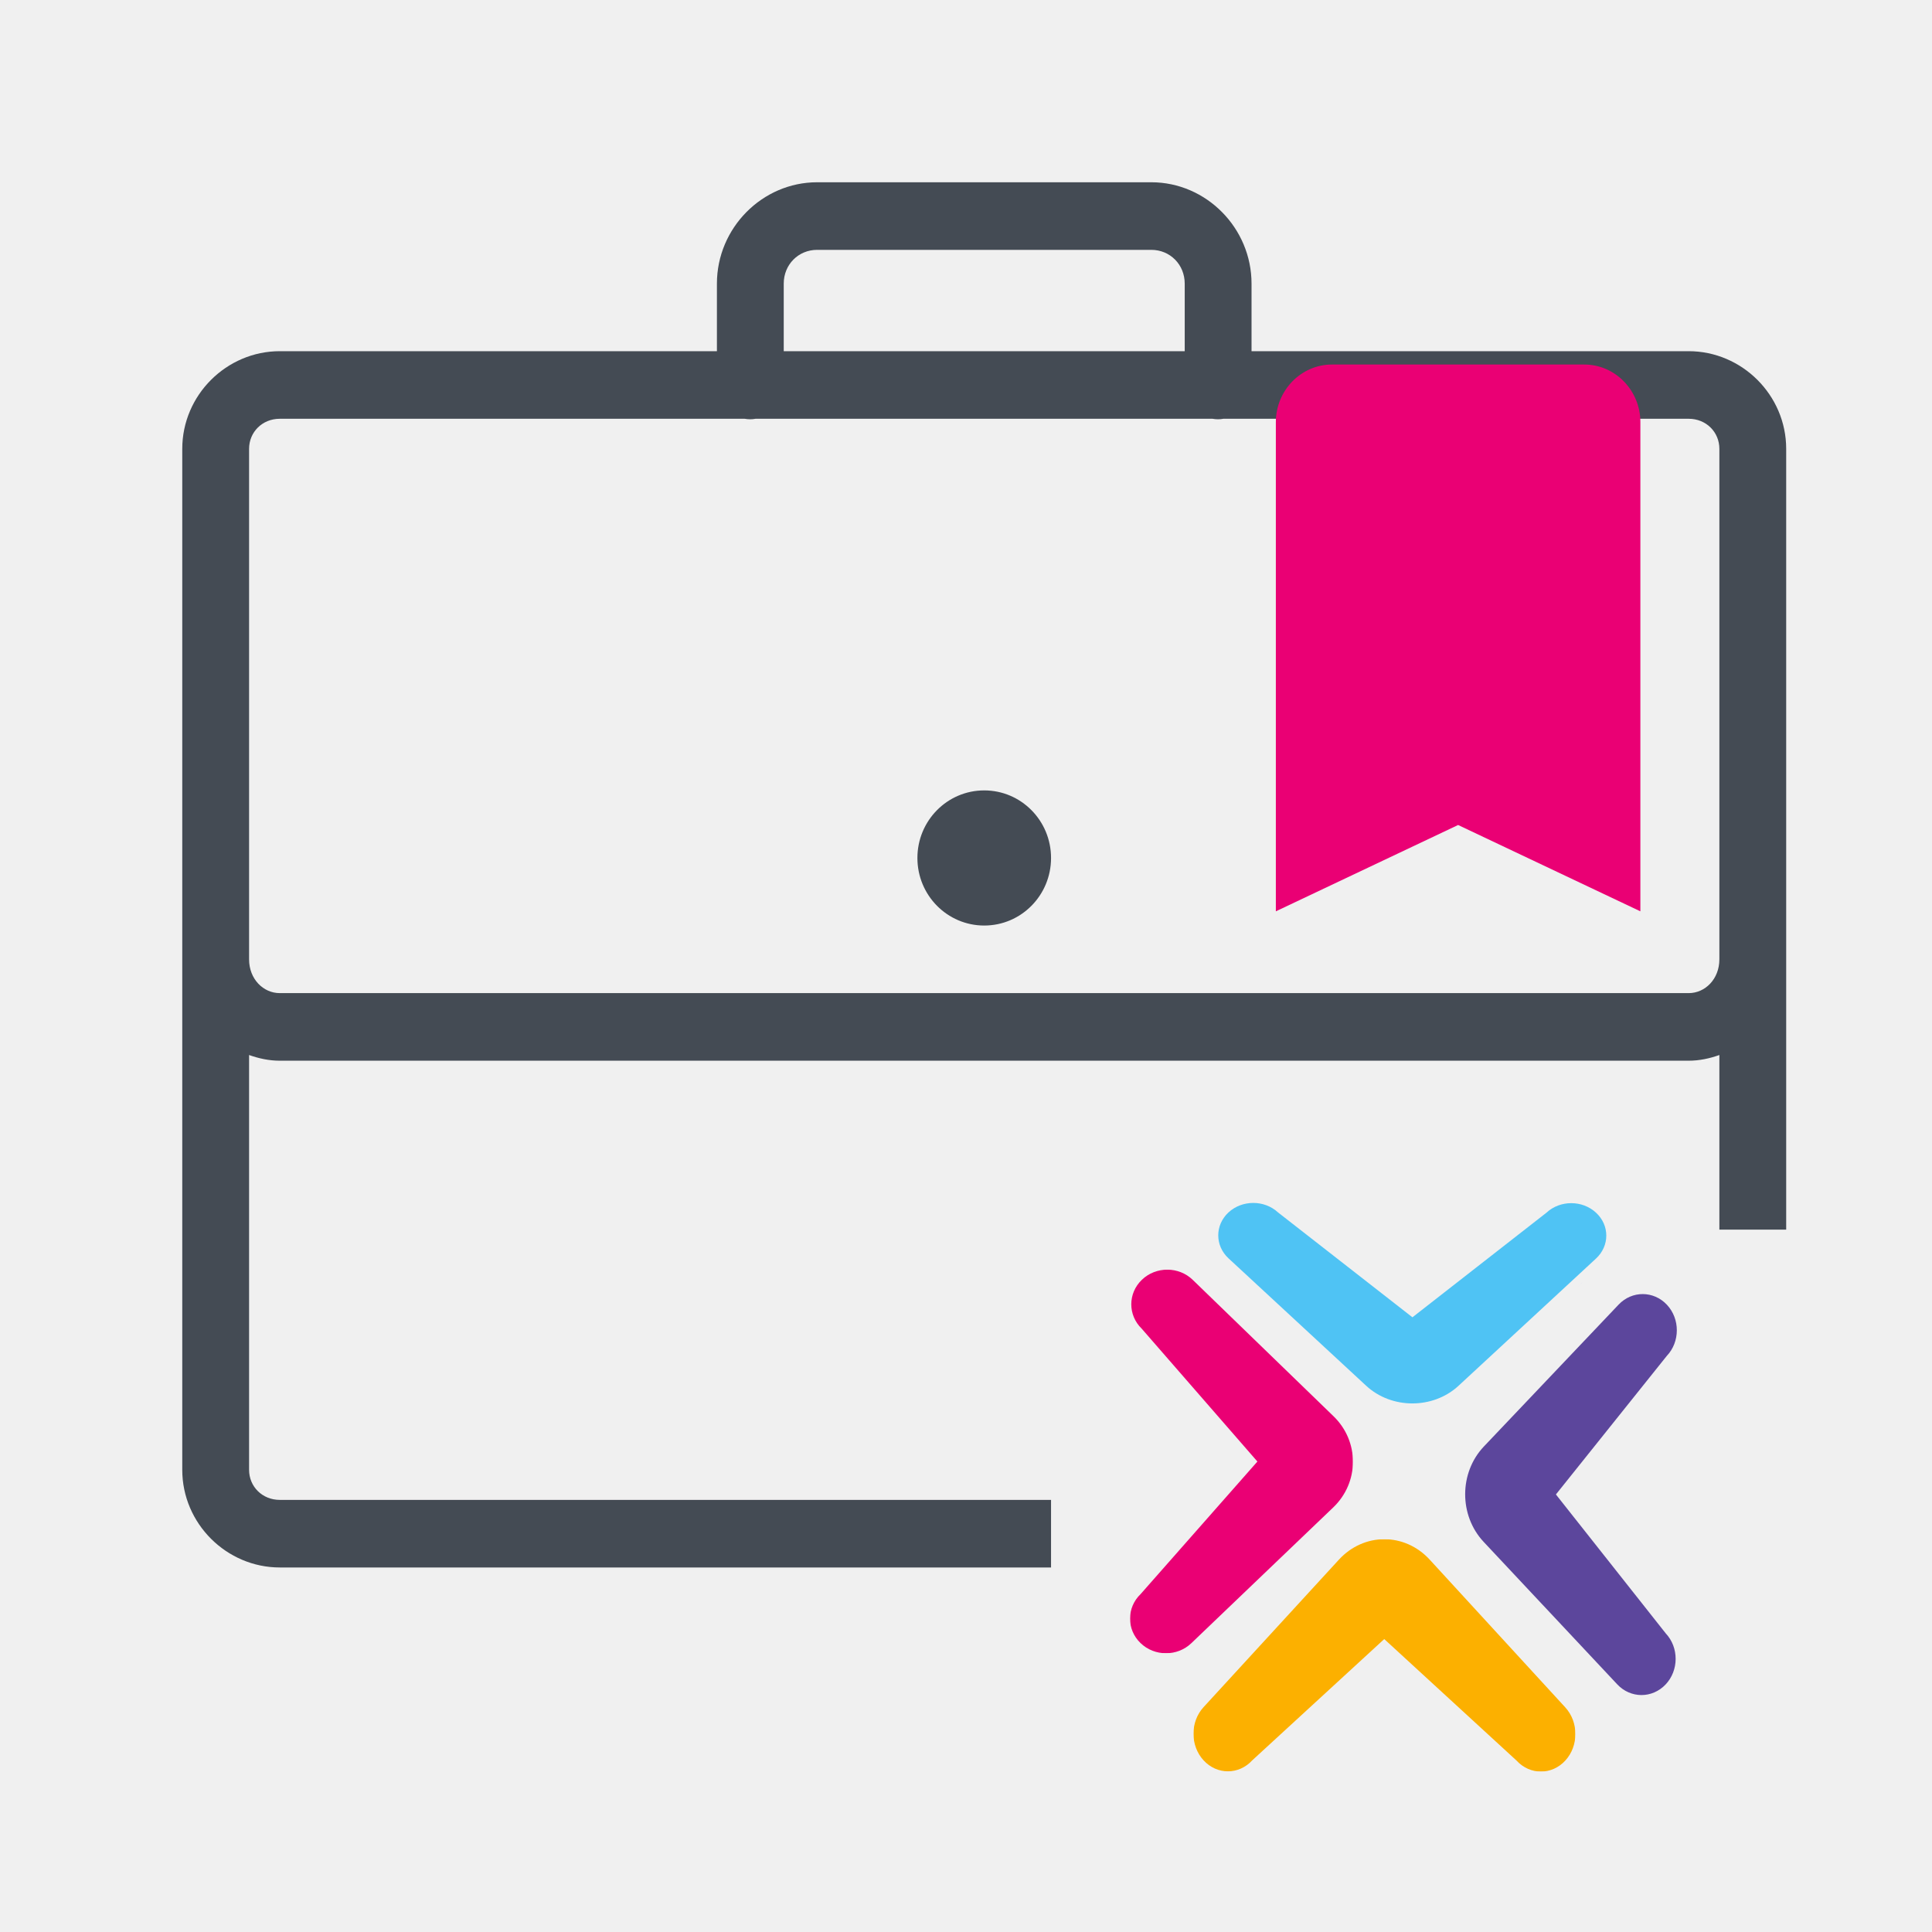
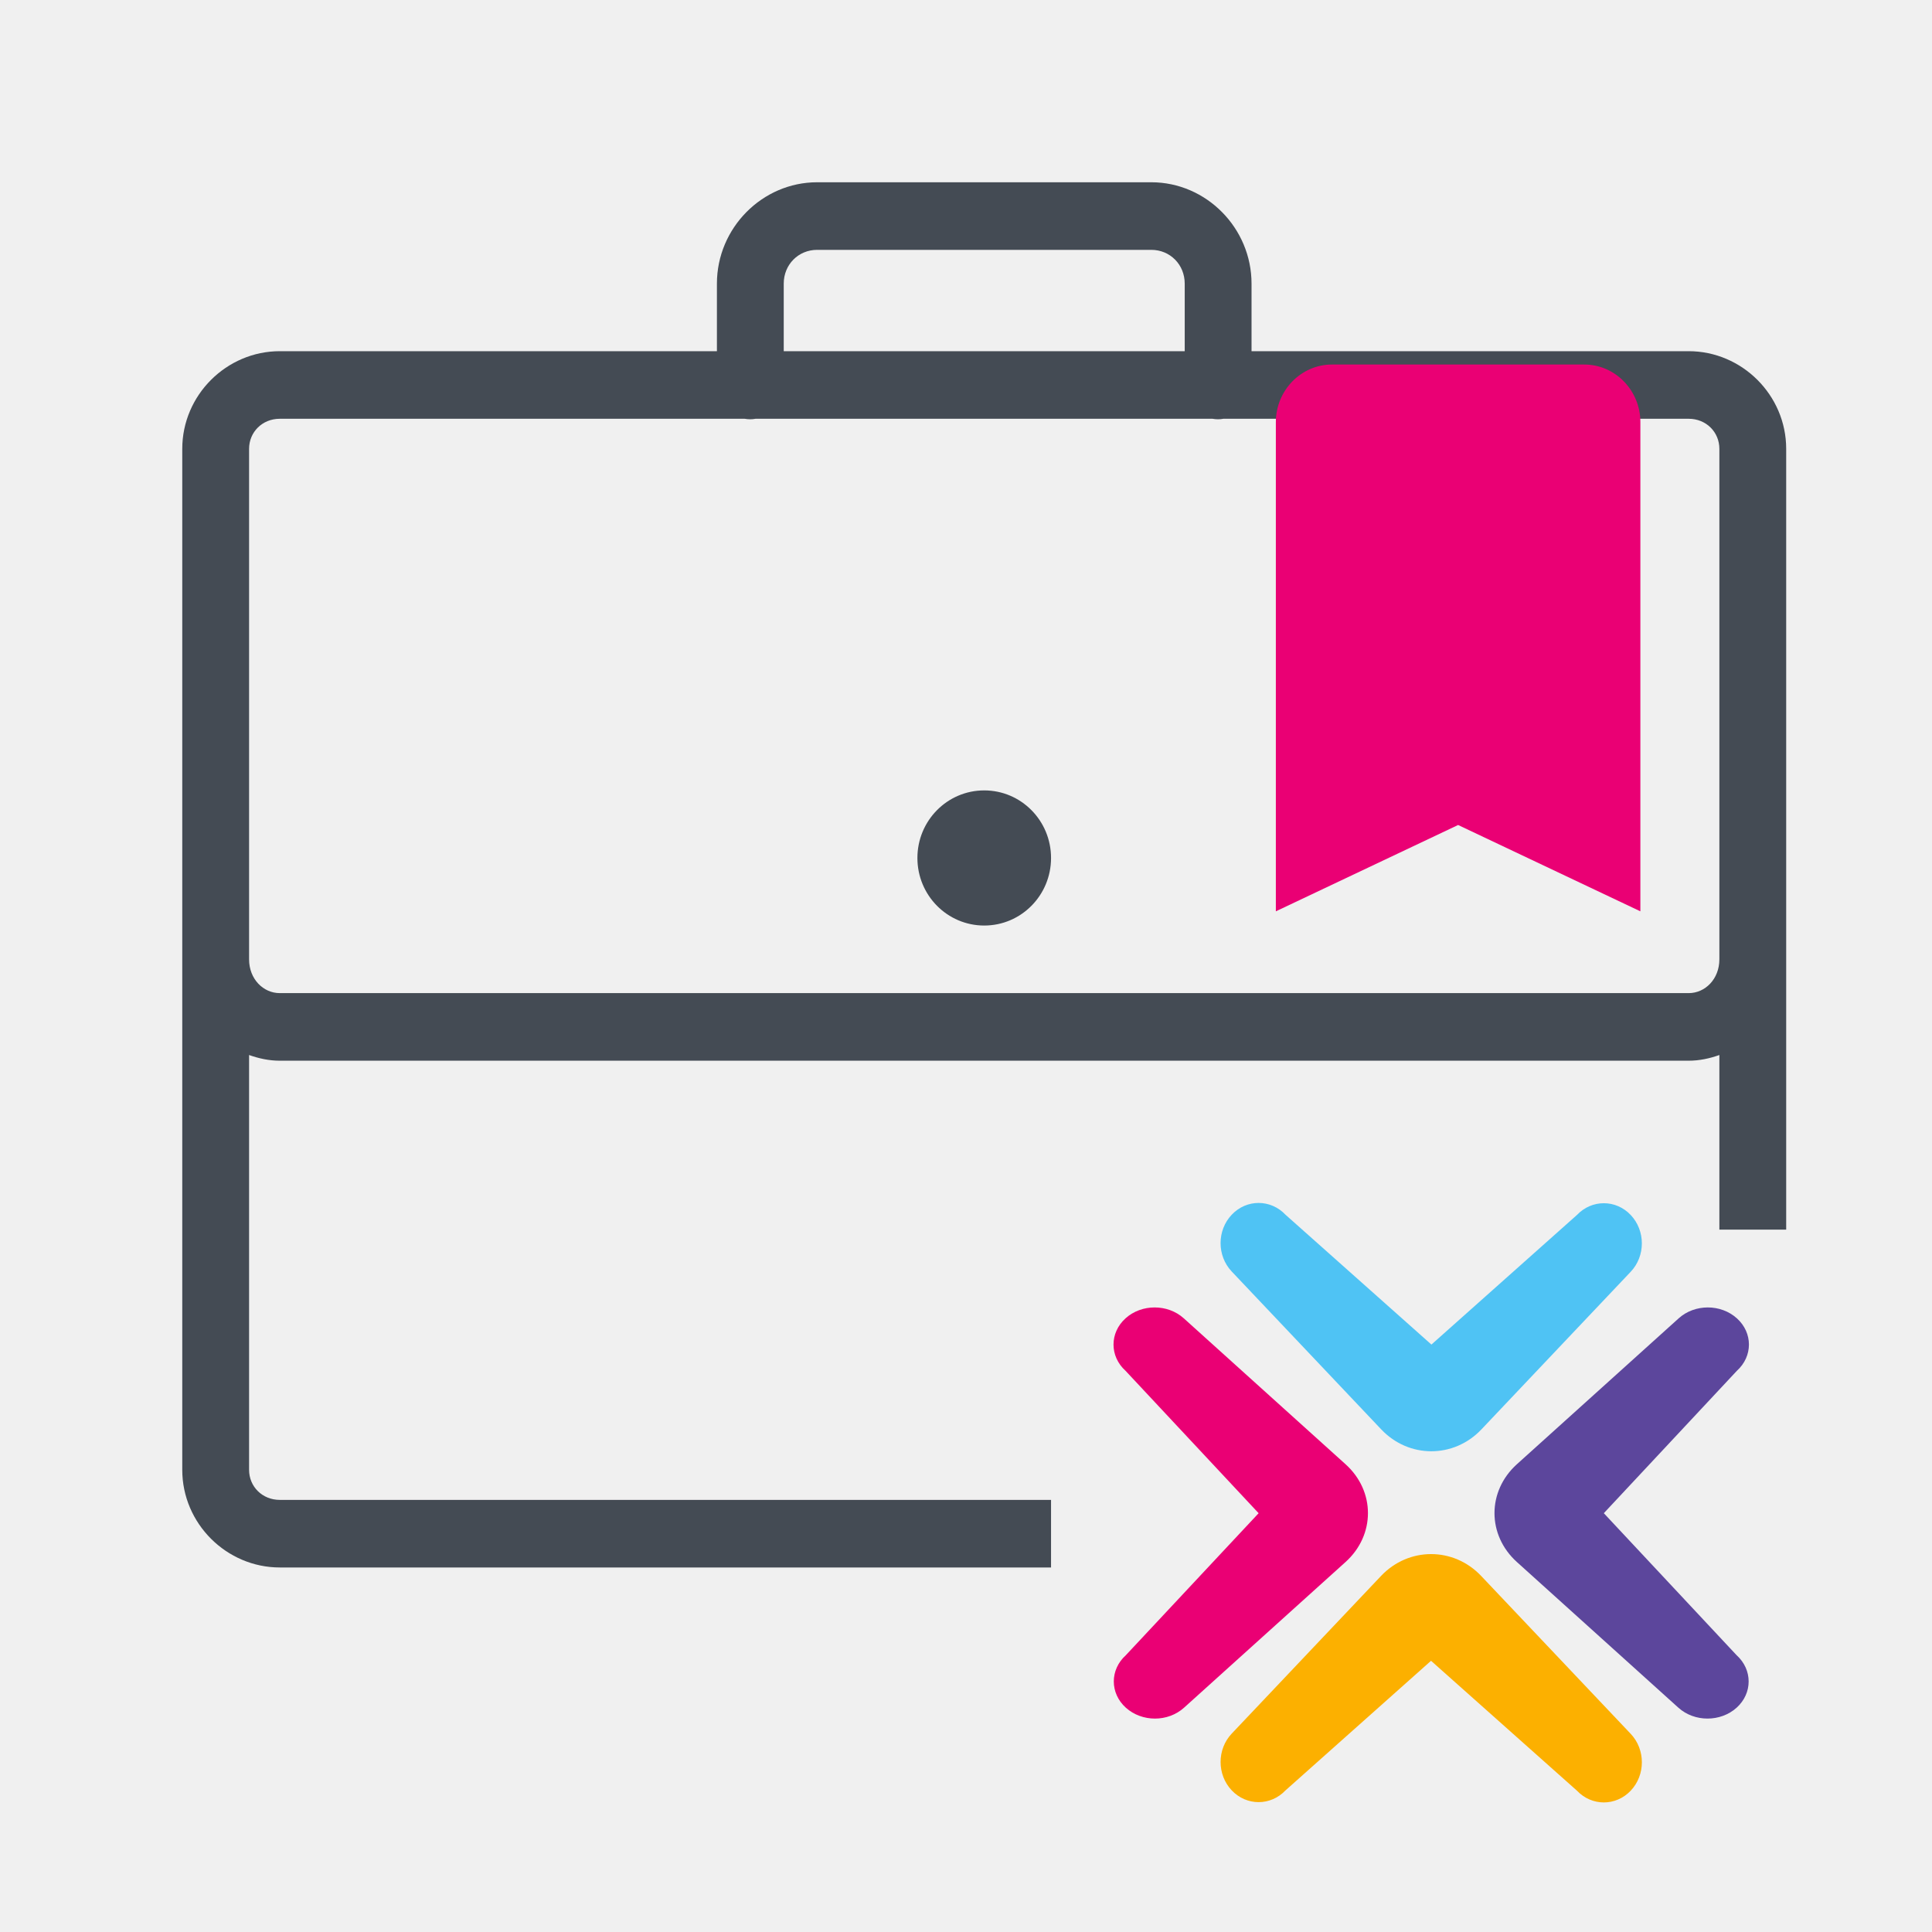
- <svg xmlns="http://www.w3.org/2000/svg" xmlns:xlink="http://www.w3.org/1999/xlink" width="53px" height="53px" viewBox="0 0 53 53" version="1.1">
-   <defs>
-     <polygon id="path-1" points="0.288 0.225 10.766 0.225 10.766 6.599 0.288 6.599" />
-     <polygon id="path-3" points="0 0.33 6.115 0.33 6.115 10.853 0 10.853" />
-   </defs>
+ <svg xmlns="http://www.w3.org/2000/svg" width="53px" height="53px" viewBox="0 0 53 53" version="1.1">
  <g id="Icon-/-Careers-PriceTravel" stroke="none" stroke-width="1" fill="none" fill-rule="evenodd">
    <g id="icons8-new_job" transform="translate(5, 5)" fill="#444B54" fill-rule="nonzero">
      <path d="M17.417,0 C15.909,0 14.667,1.256 14.667,2.78 L14.667,4.634 L2.675,4.634 C1.217,4.634 0,5.836 0,7.313 L0,35.321 C0,36.798 1.217,38 2.675,38 L23.833,38 L23.833,36.146 L2.675,36.146 C2.195,36.146 1.833,35.781 1.833,35.321 L1.833,23.942 C2.098,24.036 2.378,24.098 2.675,24.098 L41.325,24.098 C41.622,24.098 41.902,24.036 42.167,23.942 L42.167,28.732 L44,28.732 L44,7.313 C44,5.836 42.783,4.634 41.325,4.634 L29.333,4.634 L29.333,2.78 C29.333,1.256 28.091,0 26.583,0 L17.417,0 Z M17.417,1.854 L26.583,1.854 C27.099,1.854 27.5,2.259 27.5,2.78 L27.5,4.634 L16.5,4.634 L16.5,2.78 C16.5,2.259 16.901,1.854 17.417,1.854 Z M2.675,6.488 L15.429,6.488 C15.53,6.506 15.63,6.506 15.727,6.488 L28.263,6.488 C28.363,6.506 28.463,6.506 28.56,6.488 L41.325,6.488 C41.805,6.488 42.167,6.853 42.167,7.313 L42.167,21.317 C42.167,21.86 41.776,22.244 41.325,22.244 L2.675,22.244 C2.224,22.244 1.833,21.86 1.833,21.317 L1.833,7.313 C1.833,6.853 2.195,6.488 2.675,6.488 Z M22,16.683 C20.987,16.683 20.167,17.512 20.167,18.537 C20.167,19.561 20.987,20.39 22,20.39 C23.013,20.39 23.833,19.561 23.833,18.537 C23.833,17.512 23.013,16.683 22,16.683 Z" id="Shape" />
    </g>
    <path d="M45,25 L40,22.632 L35,25 L35,11.579 C35,10.711 35.692,10 36.538,10 L43.462,10 C44.308,10 45,10.711 45,11.579 L45,25 Z" id="Path" fill="#EA0074" fill-rule="nonzero" />
-     <g id="Group-3" transform="translate(31, 33)">
-       <g id="Group-2">
-         <path d="M7.747,3.137 L4.06,0.26 C3.685,-0.087 3.076,-0.087 2.701,0.26 C2.326,0.608 2.326,1.171 2.701,1.519 L6.479,5.016 C7.177,5.661 8.313,5.661 9.011,5.016 L12.783,1.525 C12.971,1.351 13.065,1.123 13.065,0.896 C13.065,0.668 12.971,0.44 12.783,0.267 C12.408,-0.081 11.799,-0.081 11.424,0.267 L7.747,3.137 Z" id="Fill-1" fill="#4FC3F4" fill-rule="nonzero" />
-         <path d="M11.815,2.792 C11.842,2.763 11.87,2.734 11.895,2.708 L11.815,2.792 Z" id="Fill-3" fill="#4E67F1" fill-rule="nonzero" />
-         <path d="M11.901,2.203 L11.946,2.156 C11.887,2.216 11.827,2.279 11.764,2.344 L11.901,2.203 Z" id="Fill-5" fill="#4E67F1" fill-rule="nonzero" />
-         <path d="M11.951,2.65 L11.758,2.85 C11.835,2.771 11.9,2.703 11.951,2.65" id="Fill-7" fill="#4E67F1" fill-rule="nonzero" />
-         <path d="M11.815,2.292 C11.842,2.263 11.87,2.234 11.895,2.208 L11.815,2.292 Z" id="Fill-9" fill="#4E67F1" fill-rule="nonzero" />
-         <path d="M12.385,2.203 L12.43,2.156 C12.371,2.216 12.311,2.279 12.248,2.344 L12.385,2.203 Z" id="Fill-11" fill="#4E67F1" fill-rule="nonzero" />
-         <path d="M12.435,2.15 L12.242,2.35 C12.319,2.271 12.384,2.203 12.435,2.15" id="Fill-13" fill="#4E67F1" fill-rule="nonzero" />
-         <g id="Group-17" transform="translate(1.451613, 9)">
-           <g id="Fill-15-Clipped">
-             <g>
-               <mask id="mask-2" fill="white">
-                 <use xlink:href="#path-1" />
-               </mask>
-               <g id="path-1" />
-               <path d="M5.522,2.964 L9.151,6.297 C9.52,6.7 10.12,6.7 10.489,6.297 C10.858,5.895 10.858,5.242 10.489,4.839 L6.769,0.785 C6.083,0.038 4.965,0.038 4.278,0.786 L0.565,4.832 C0.38,5.034 0.288,5.297 0.288,5.561 C0.288,5.825 0.38,6.089 0.565,6.29 C0.934,6.693 1.533,6.693 1.902,6.29 L5.522,2.964 Z" id="Fill-15" fill="#FCB000" fill-rule="nonzero" mask="url(#mask-2)" />
-             </g>
-           </g>
-         </g>
-         <path d="M11.683,7.997 L14.723,4.198 C15.091,3.811 15.092,3.182 14.728,2.793 C14.363,2.404 13.77,2.402 13.403,2.789 L9.707,6.681 C9.025,7.4 9.022,8.573 9.7,9.297 L13.366,13.207 C13.548,13.401 13.788,13.499 14.027,13.5 C14.267,13.501 14.507,13.404 14.691,13.211 C15.058,12.824 15.06,12.196 14.695,11.807 L11.683,7.997 Z" id="Fill-18" fill="#5C469C" fill-rule="nonzero" />
-         <g id="Group-22" transform="translate(0, 1.5)">
-           <g id="Fill-20-Clipped">
-             <g>
-               <mask id="mask-4" fill="white">
-                 <use xlink:href="#path-3" />
-               </mask>
-               <g id="path-3" />
-               <path d="M3.494,5.594 L0.291,9.229 C-0.095,9.599 -0.098,10.201 0.287,10.573 C0.671,10.945 1.296,10.947 1.682,10.577 L5.574,6.853 C6.292,6.165 6.296,5.043 5.582,4.351 L1.721,0.611 C1.529,0.424 1.277,0.331 1.024,0.33 C0.772,0.33 0.519,0.421 0.326,0.607 C-0.061,0.976 -0.063,1.578 0.321,1.95 L3.494,5.594 Z" id="Fill-20" fill="#EA0074" fill-rule="nonzero" mask="url(#mask-4)" />
-             </g>
-           </g>
-         </g>
+     <g id="isotipo-2" transform="translate(30, 33)">
+       <g id="isotipo">
+         <path d="M9.257,12.56 L13.26,16.123 C13.667,16.553 14.328,16.553 14.735,16.123 C15.143,15.693 15.143,14.995 14.735,14.564 L10.633,10.233 C9.875,9.433 8.643,9.433 7.885,10.233 L3.79,14.557 C3.586,14.772 3.484,15.054 3.484,15.336 C3.484,15.618 3.586,15.9 3.79,16.115 C4.197,16.545 4.857,16.545 5.265,16.115 L9.257,12.56 Z" id="up-arrow" fill="#FCB000" />
+         <path d="M9.257,2.927 L13.26,6.489 C13.667,6.919 14.328,6.92 14.735,6.489 C15.143,6.059 15.143,5.362 14.735,4.931 L10.633,0.599 C9.875,-0.2 8.643,-0.2 7.885,0.6 L3.79,4.924 C3.586,5.139 3.484,5.42 3.484,5.703 C3.484,5.985 3.586,6.266 3.79,6.482 C4.197,6.912 4.857,6.912 5.265,6.482 L9.257,2.927 Z" id="top-arrow" fill="#4FC3F4" transform="translate(9.262299, 3.405995) rotate(-180) translate(-9.262299, -3.405995) " />
+         <path d="M14.483,8.015 L18.389,11.665 C18.787,12.106 19.432,12.106 19.829,11.665 C20.227,11.225 20.227,10.51 19.829,10.069 L15.826,5.63 C15.086,4.811 13.883,4.811 13.143,5.631 L9.147,10.061 C8.948,10.282 8.849,10.57 8.849,10.859 C8.849,11.148 8.948,11.437 9.147,11.658 C9.545,12.098 10.189,12.098 10.587,11.658 L14.483,8.015 Z" id="rigth-arrow" fill="#5C469C" transform="translate(14.4881, 8.505995) rotate(-90) translate(-14.4881, -8.505995) " />
+         <path d="M4.031,8.015 L7.937,11.665 C8.335,12.106 8.98,12.106 9.378,11.665 C9.775,11.225 9.775,10.51 9.378,10.069 L5.374,5.63 C4.635,4.811 3.432,4.811 2.692,5.631 L-1.304,10.061 C-1.503,10.282 -1.603,10.57 -1.603,10.859 C-1.603,11.148 -1.503,11.437 -1.304,11.658 C-0.907,12.098 -0.262,12.098 0.135,11.658 L4.031,8.015 Z" id="left-arrow" fill="#EA0074" transform="translate(4.036493, 8.505995) scale(-1, 1) rotate(-90) translate(-4.036493, -8.505995) " />
      </g>
    </g>
  </g>
</svg>
